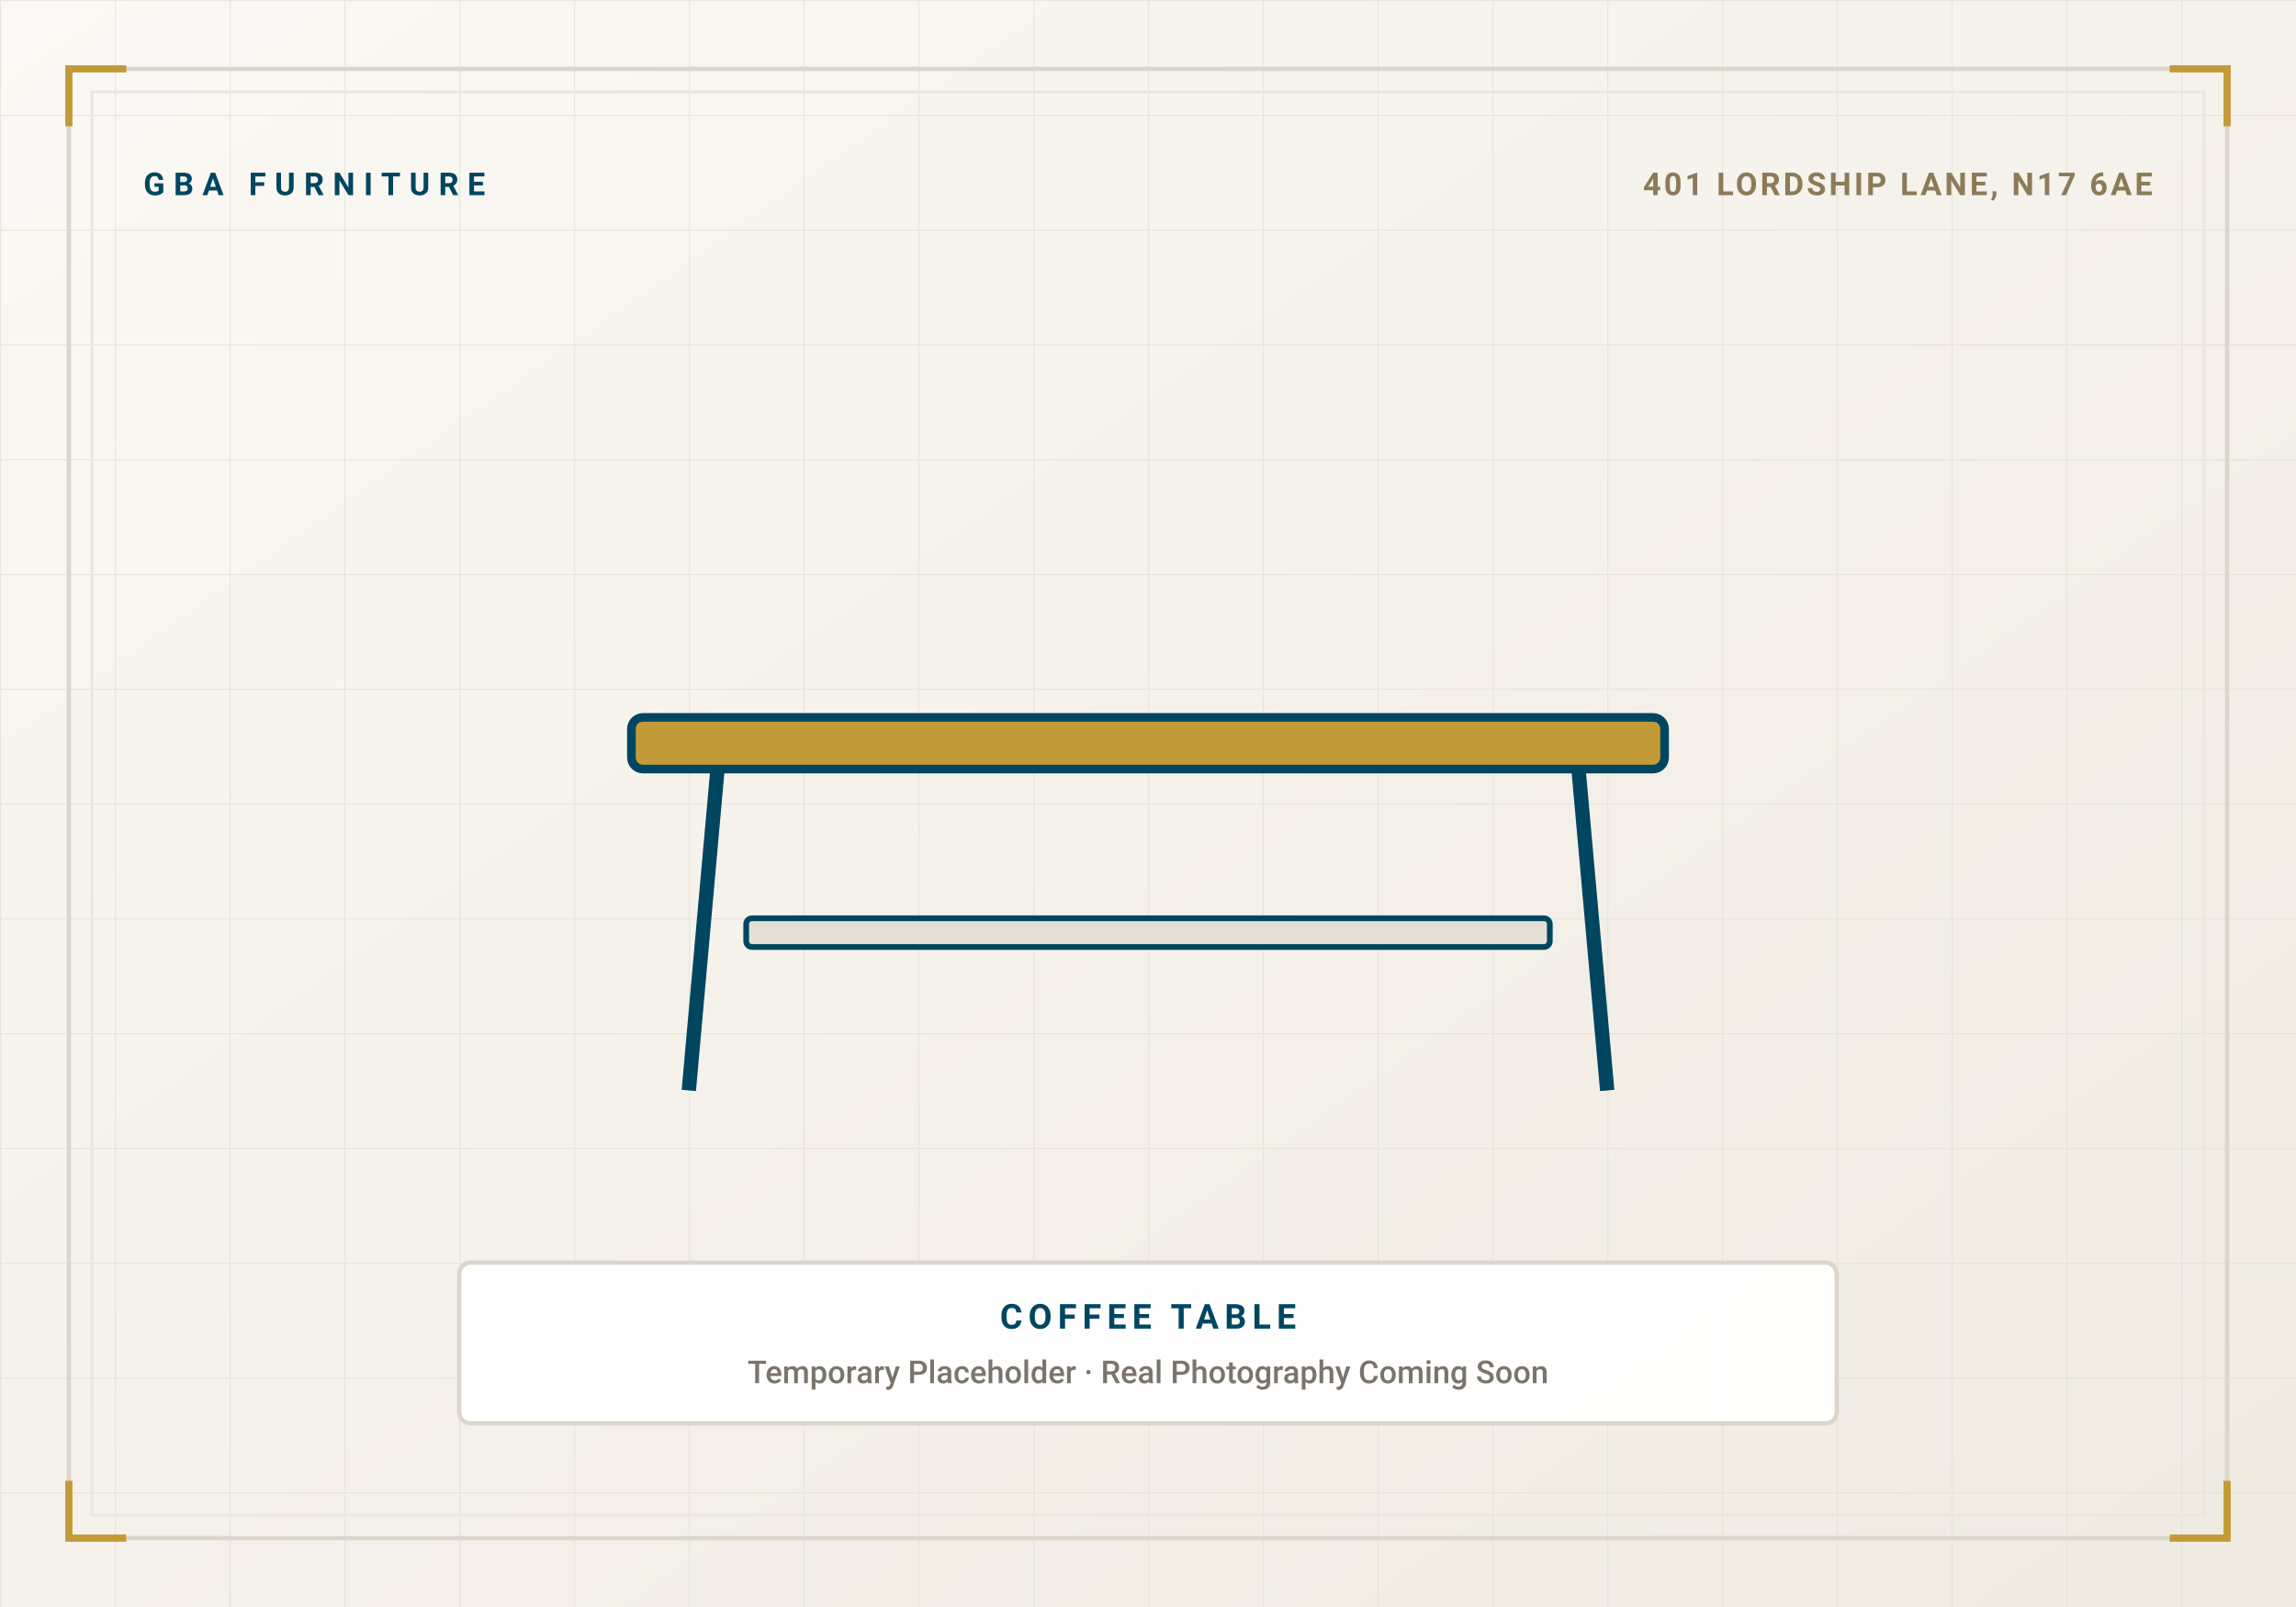
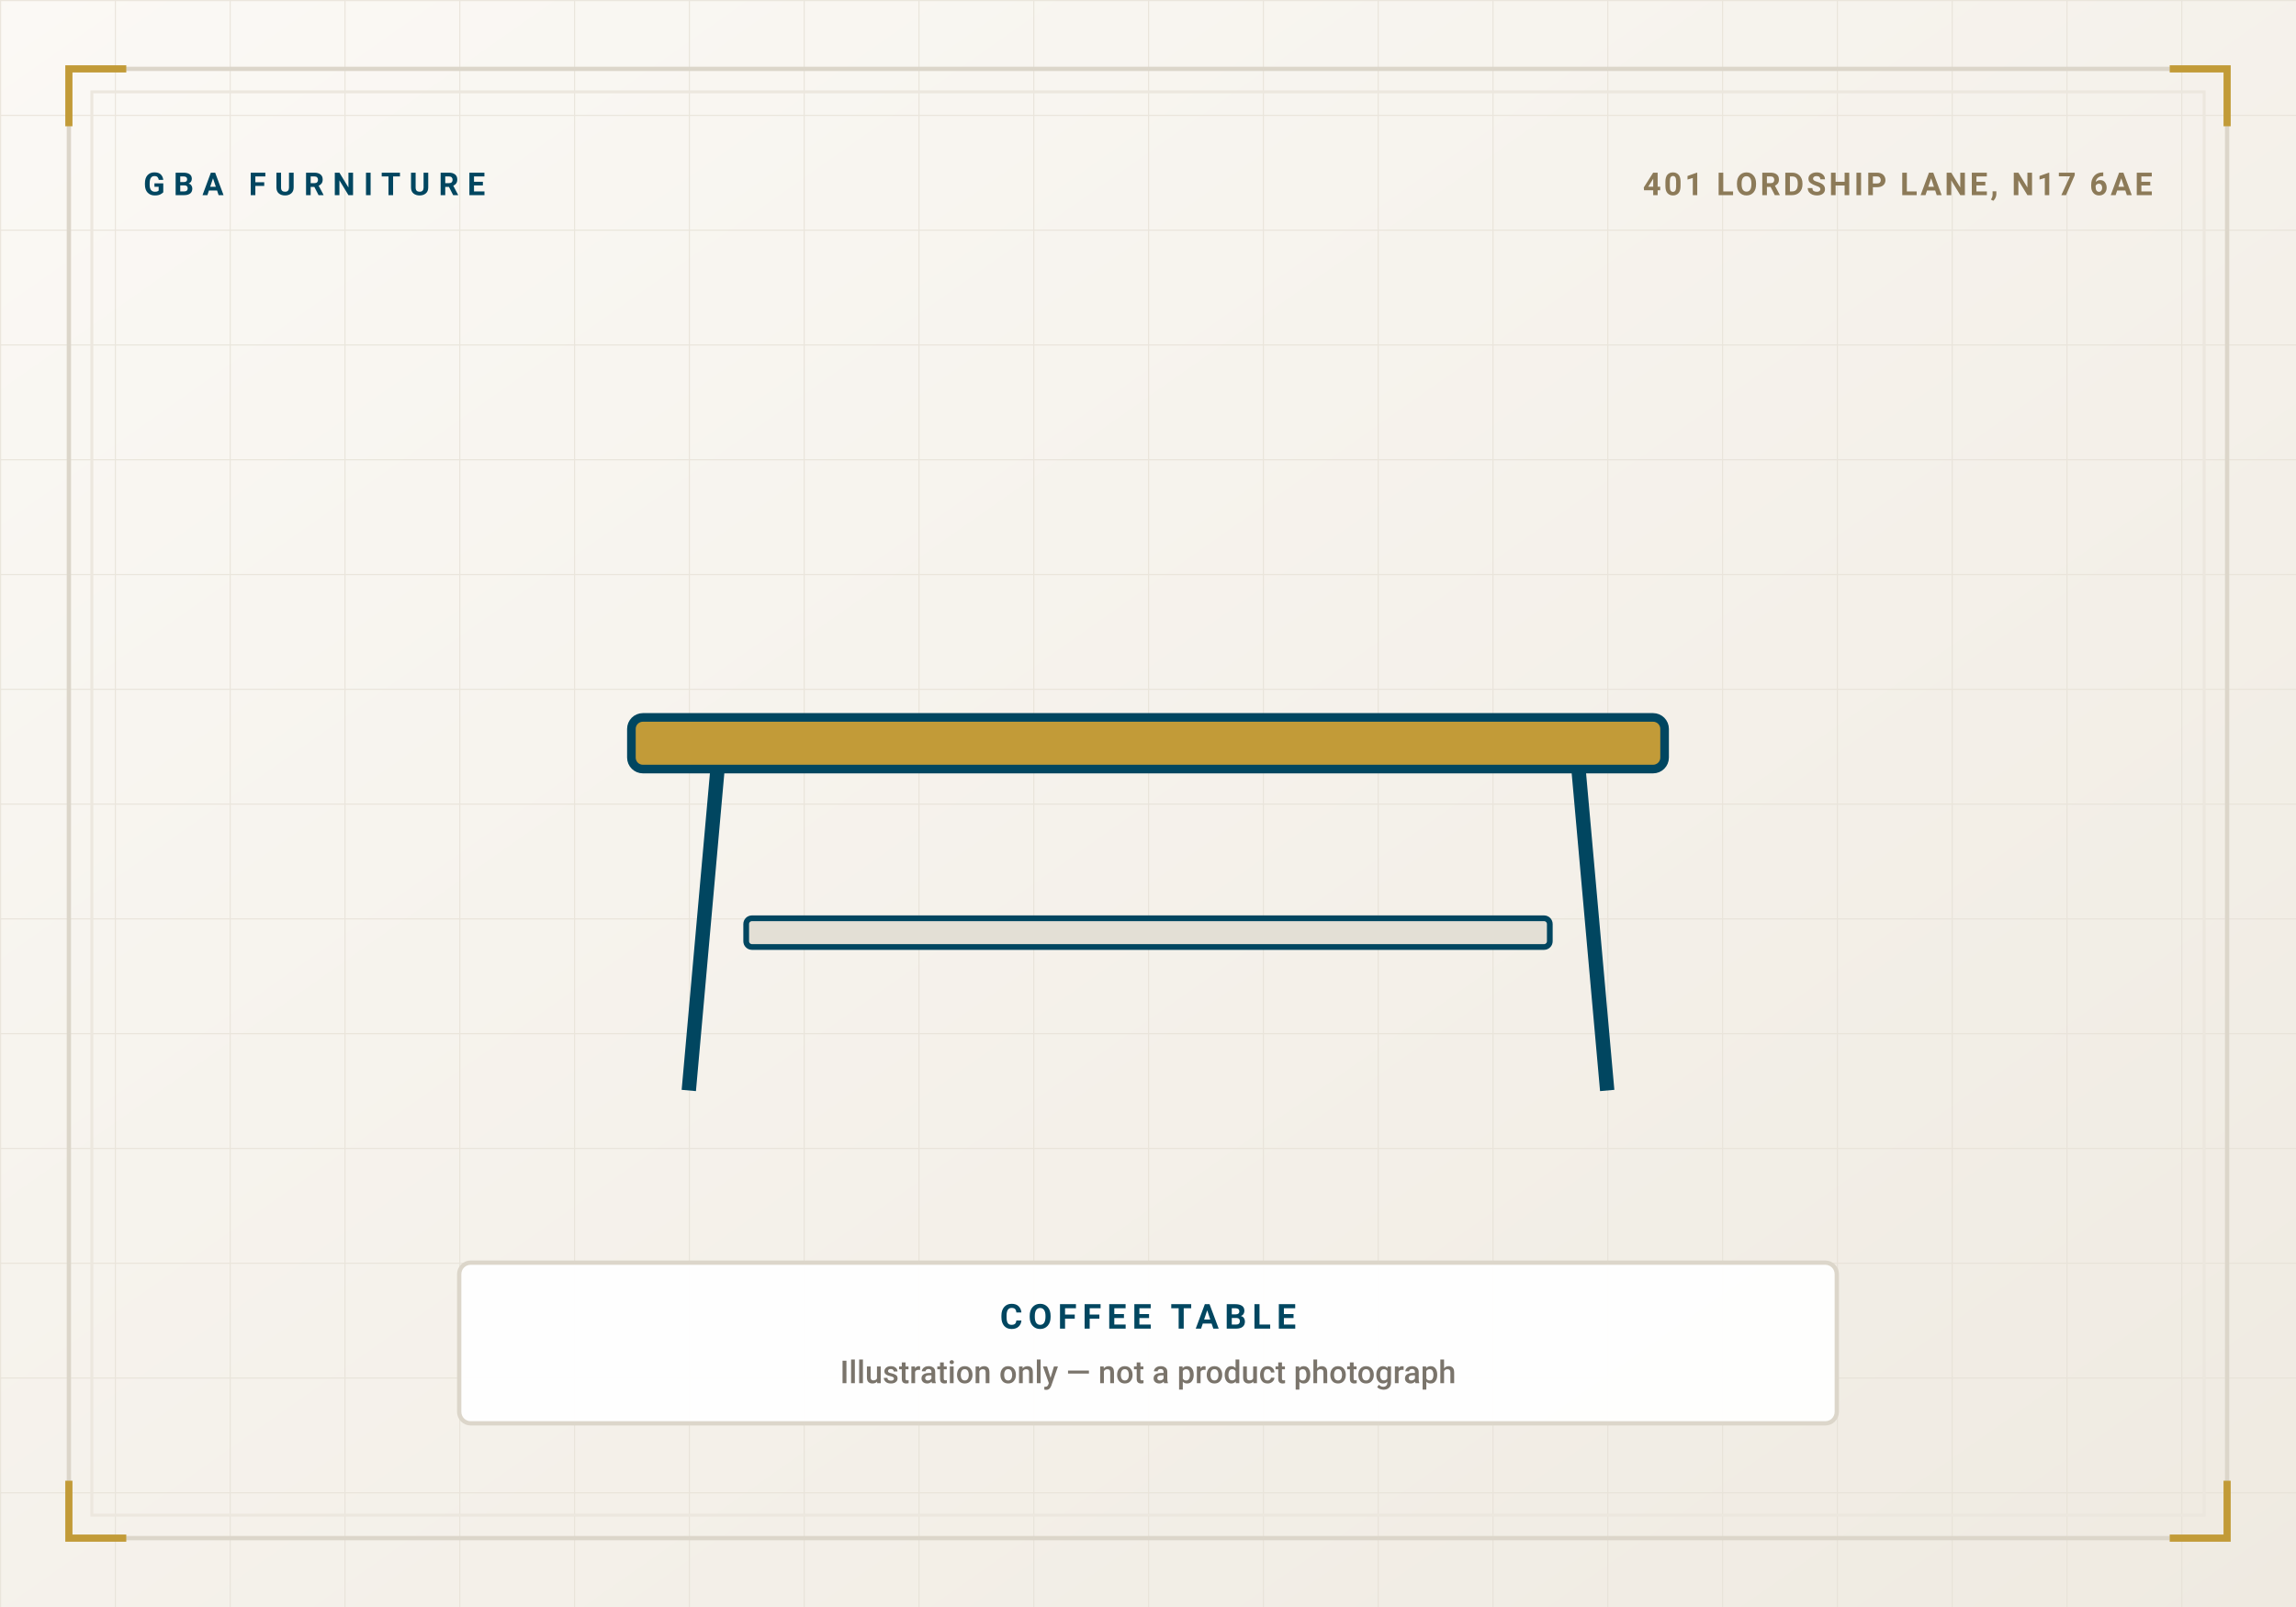
<svg xmlns="http://www.w3.org/2000/svg" viewBox="0 0 800 560" width="800" height="560">
  <defs>
    <linearGradient id="bgGrad" x1="0%" y1="0%" x2="100%" y2="100%">
      <stop offset="0%" stop-color="#FBF9F5" />
      <stop offset="100%" stop-color="#EFEAE1" />
    </linearGradient>
    <pattern id="archGrid" width="40" height="40" patternUnits="userSpaceOnUse">
      <path d="M 40 0 L 0 0 0 40" fill="none" stroke="#E6E0D5" stroke-width="0.8" />
    </pattern>
  </defs>
  <rect width="800" height="560" fill="url(#bgGrad)" />
  <rect width="800" height="560" fill="url(#archGrid)" opacity="0.75" />
  <rect x="24" y="24" width="752" height="512" fill="none" stroke="#DCD6CA" stroke-width="1.5" />
  <rect x="32" y="32" width="736" height="496" fill="none" stroke="#ECE7DE" stroke-width="1" />
  <path d="M 24 44 L 24 24 L 44 24" fill="none" stroke="#C29B38" stroke-width="2.5" />
  <path d="M 776 44 L 776 24 L 756 24" fill="none" stroke="#C29B38" stroke-width="2.5" />
  <path d="M 24 516 L 24 536 L 44 536" fill="none" stroke="#C29B38" stroke-width="2.5" />
  <path d="M 776 516 L 776 536 L 756 536" fill="none" stroke="#C29B38" stroke-width="2.5" />
  <text x="50" y="68" font-family="-apple-system, BlinkMacSystemFont, 'Segoe UI', Roboto, sans-serif" font-size="11" font-weight="700" letter-spacing="3" fill="#014660">GBA FURNITURE</text>
  <text x="750" y="68" text-anchor="end" font-family="-apple-system, BlinkMacSystemFont, 'Segoe UI', Roboto, sans-serif" font-size="11" font-weight="600" letter-spacing="1" fill="#8C7A58">401 LORDSHIP LANE, N17 6AE</text>
  <g id="illustration">
    <rect x="220" y="250" width="360" height="18" rx="4" fill="#C29B38" stroke="#014660" stroke-width="3" />
    <rect x="260" y="320" width="280" height="10" rx="2" fill="#E3DFD5" stroke="#014660" stroke-width="2" />
    <line x1="250" y1="268" x2="240" y2="380" stroke="#014660" stroke-width="5" />
    <line x1="550" y1="268" x2="560" y2="380" stroke="#014660" stroke-width="5" />
  </g>
  <rect x="160" y="440" width="480" height="56" rx="4" fill="#FFFFFF" fill-opacity="0.94" stroke="#DCD6CA" stroke-width="1.5" />
  <text x="400" y="463" text-anchor="middle" font-family="-apple-system, BlinkMacSystemFont, 'Segoe UI', Roboto, sans-serif" font-size="12" font-weight="700" letter-spacing="2" fill="#014660">COFFEE TABLE</text>
-   <text x="400" y="482" text-anchor="middle" font-family="-apple-system, BlinkMacSystemFont, 'Segoe UI', Roboto, sans-serif" font-size="11" font-weight="500" fill="#7A746B">Temporary Placeholder · Real Photography Coming Soon</text>
+   <text x="400" y="482" text-anchor="middle" font-family="-apple-system, BlinkMacSystemFont, 'Segoe UI', Roboto, sans-serif" font-size="11" font-weight="500" fill="#7A746B">Illustration only — not a product photograph</text>
</svg>
